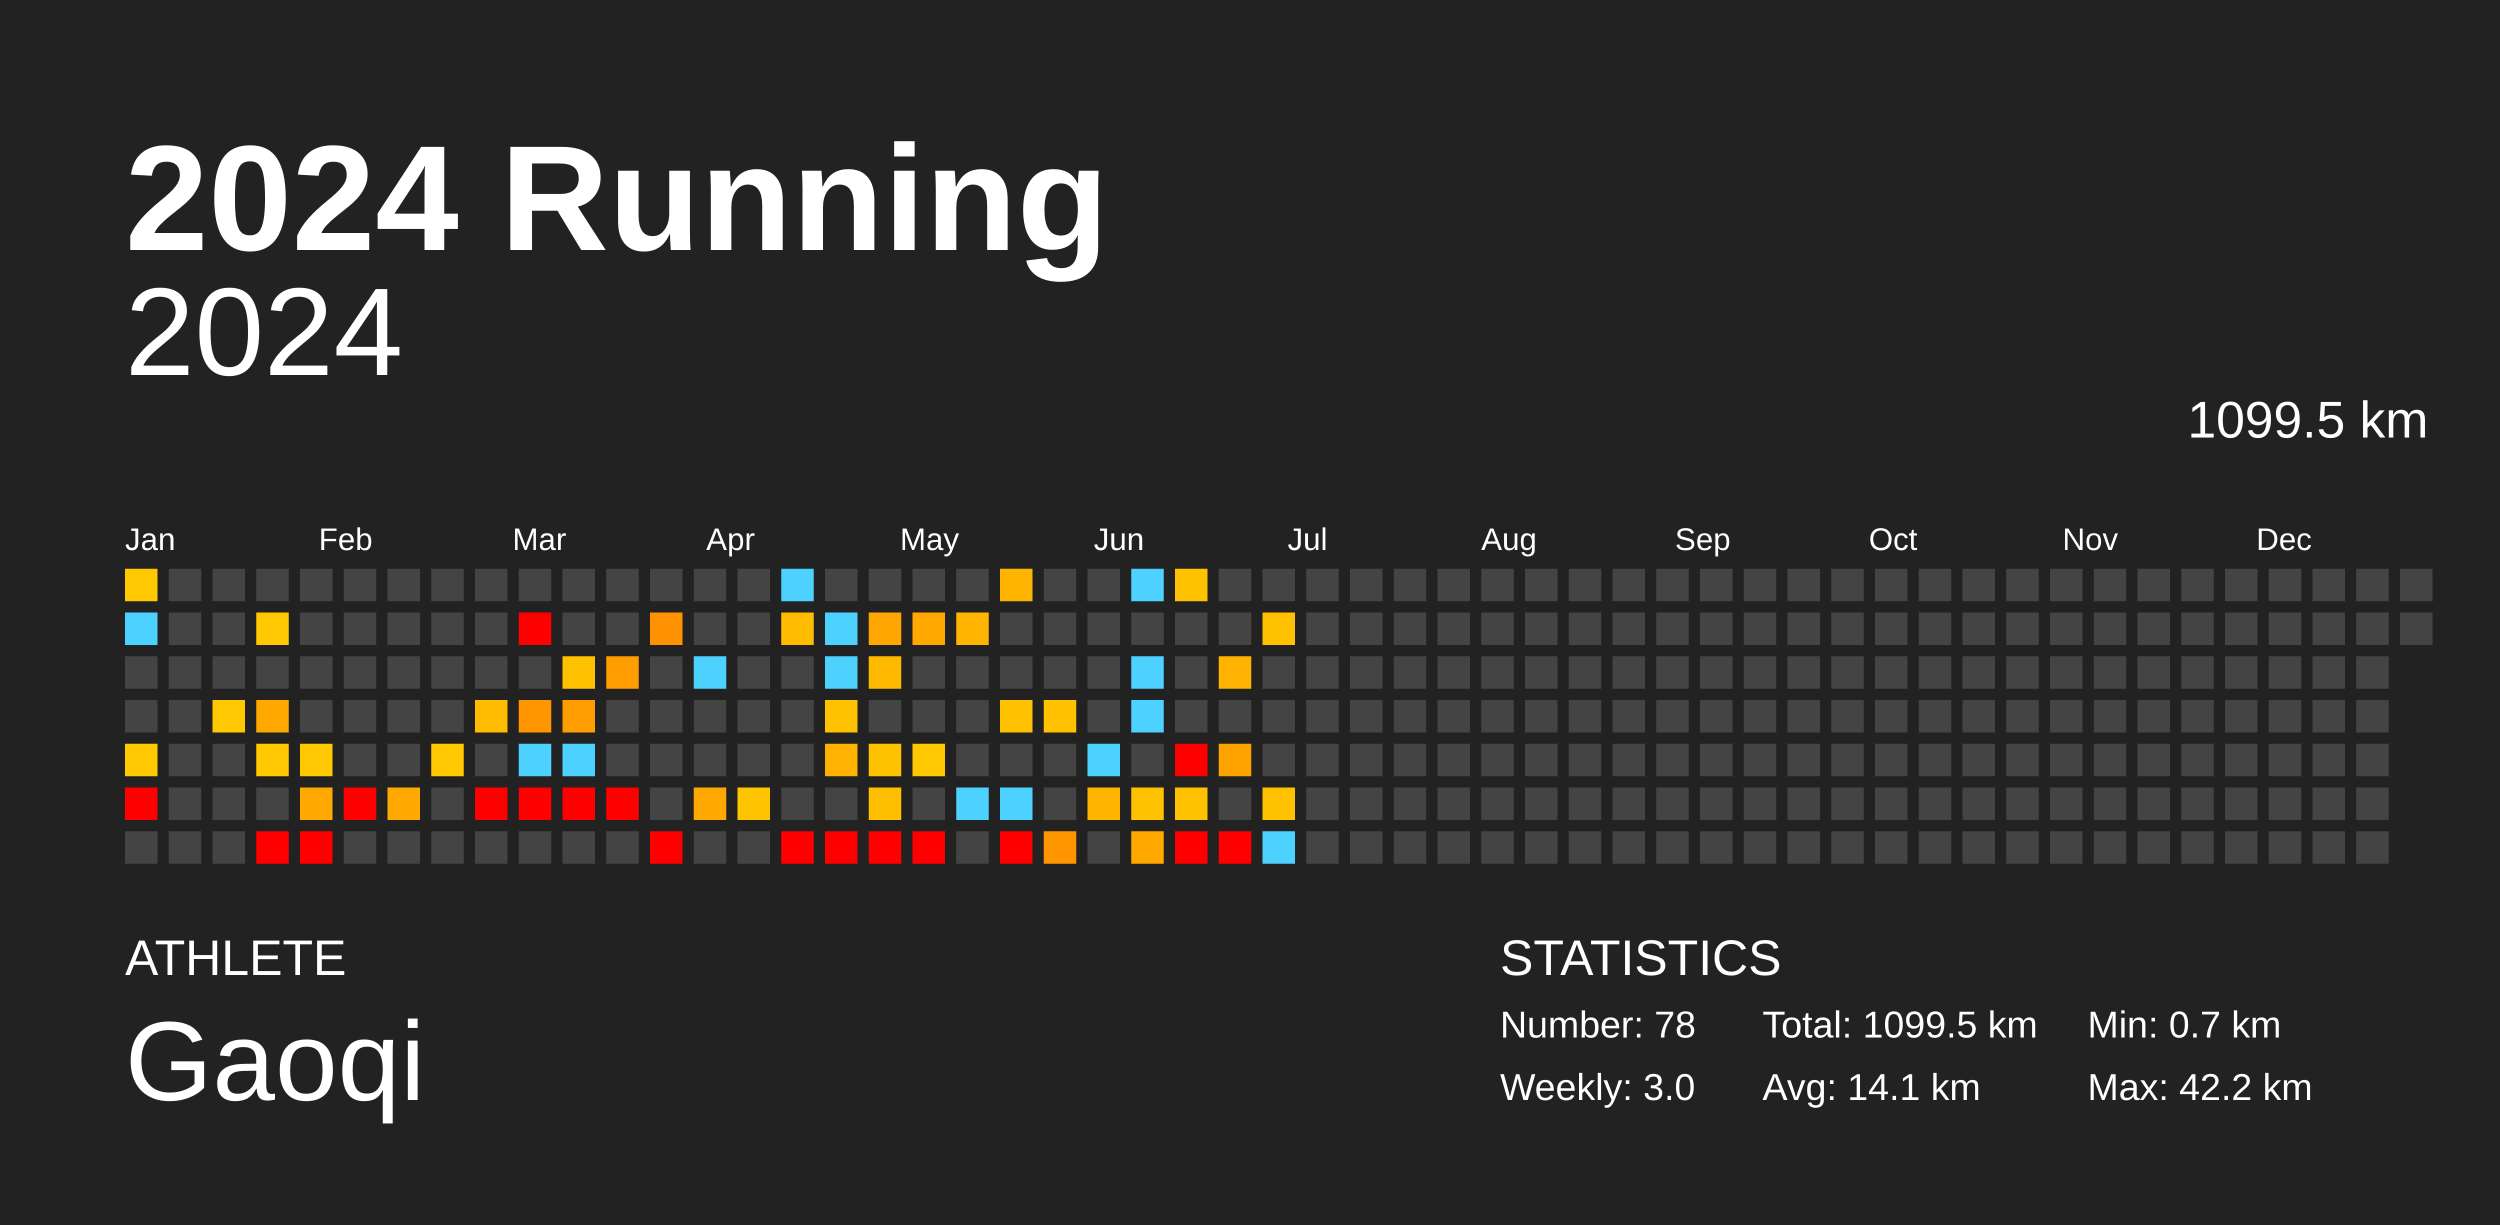
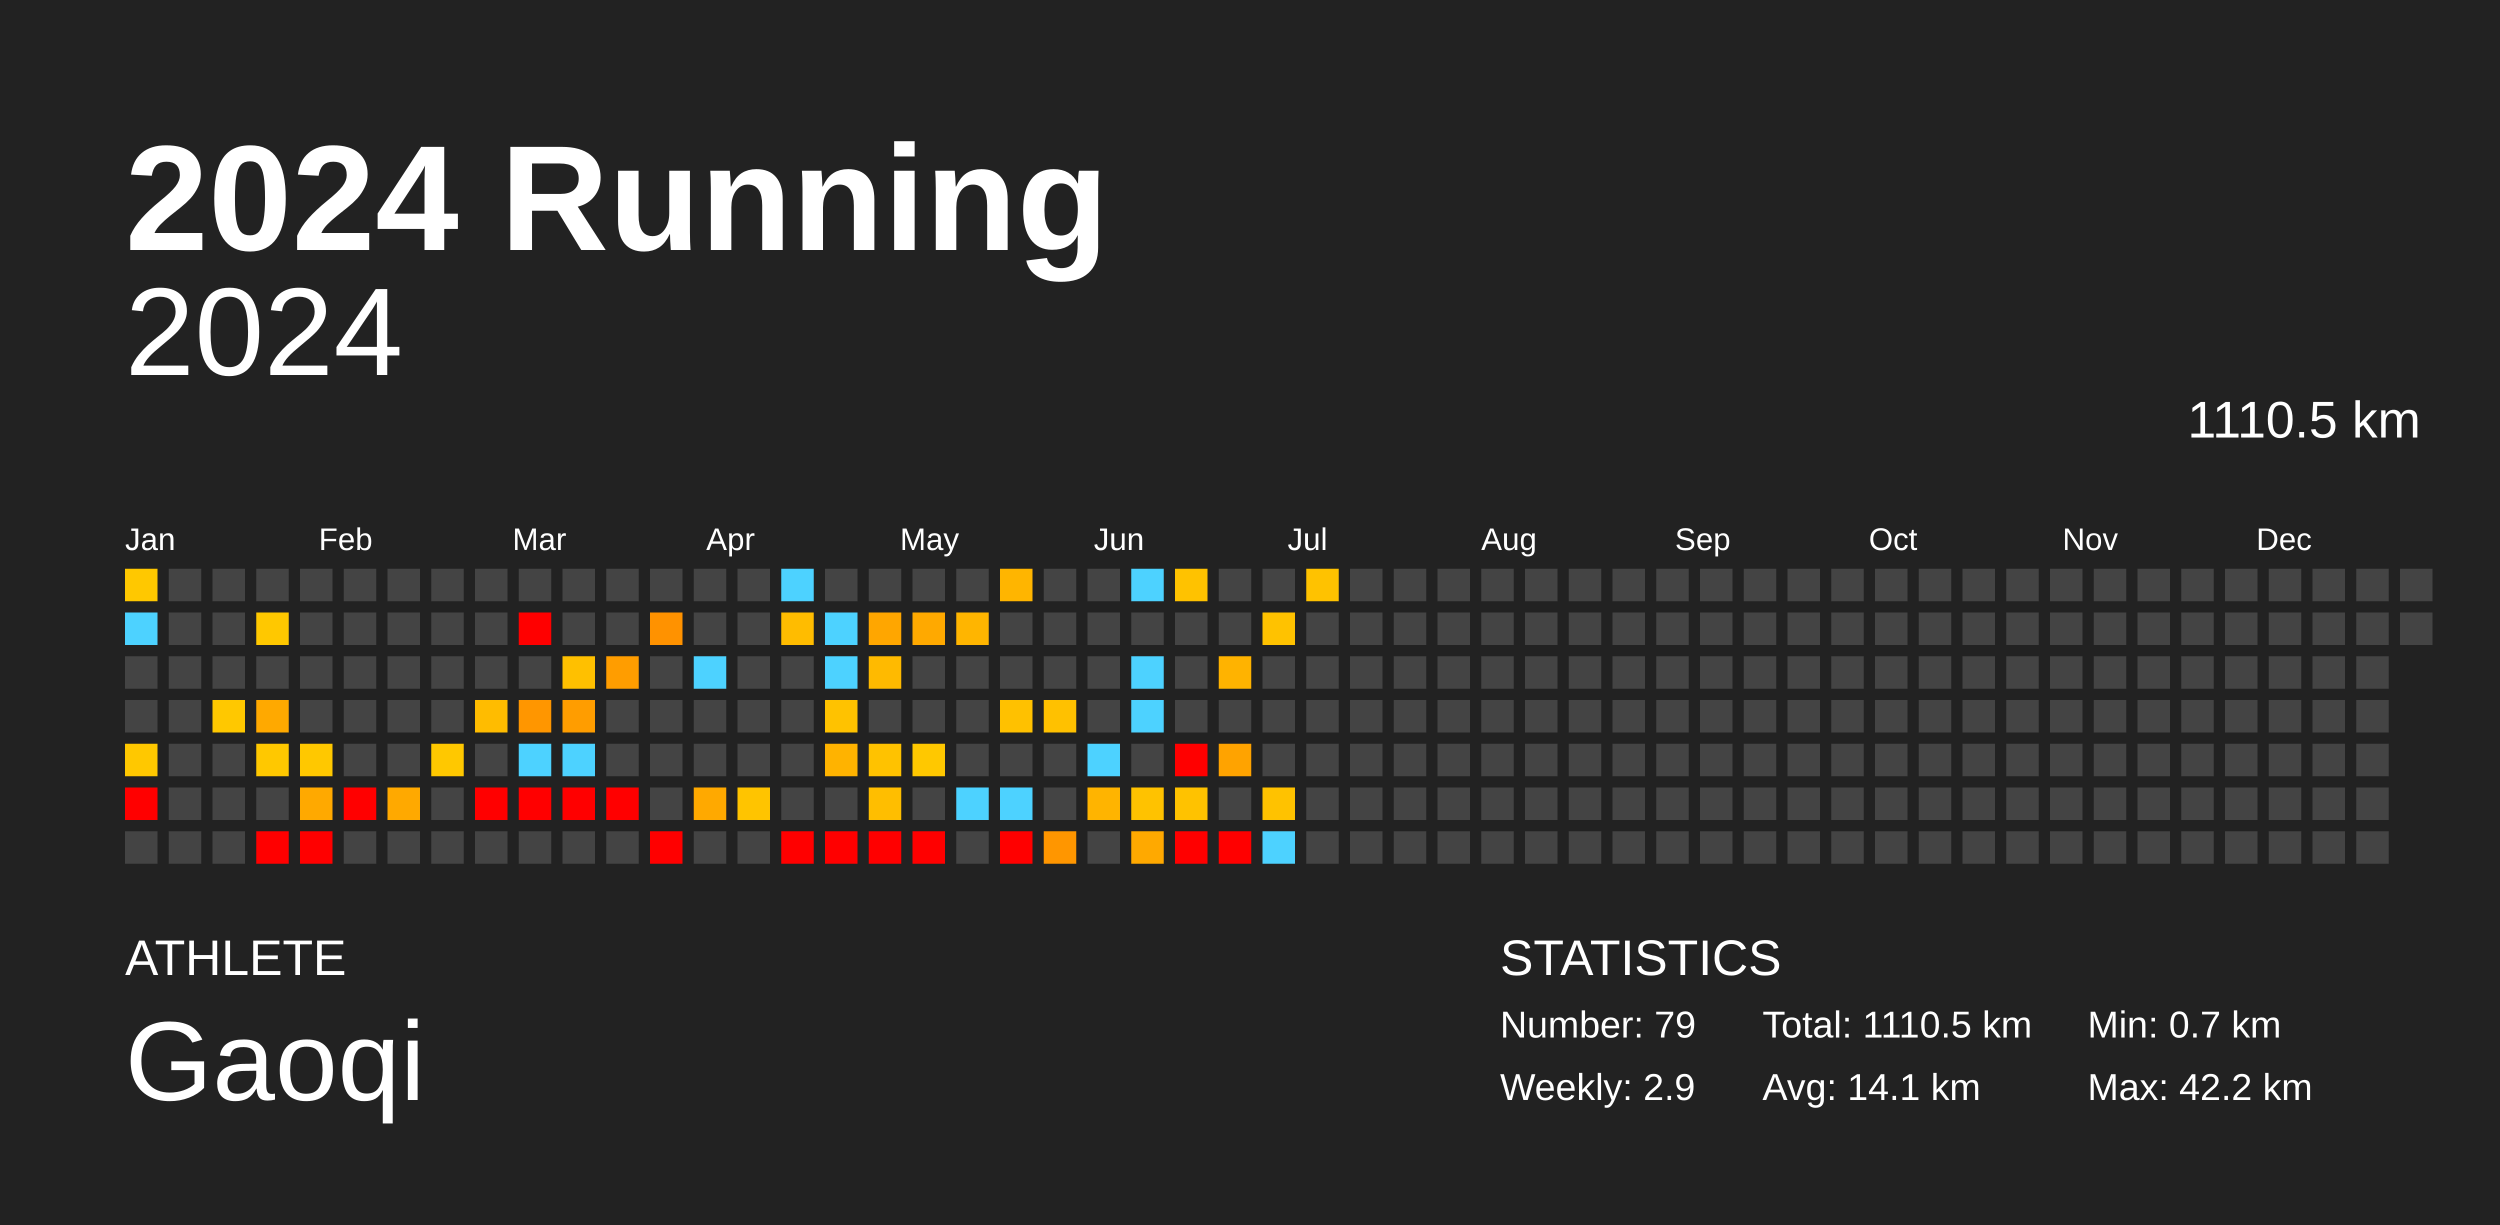
<svg xmlns="http://www.w3.org/2000/svg" baseProfile="full" height="98mm" version="1.1" viewBox="0,0,200,98" width="200mm">
  <defs />
  <rect fill="#222222" height="98" width="200" x="0" y="0" />
  <text fill="#FFFFFF" style="font-size:12px; font-family:Arial; font-weight:bold;" x="10" y="20">2024 Running</text>
  <text fill="#FFFFFF" style="font-size:4px; font-family:Arial" x="10" y="78">ATHLETE</text>
  <text fill="#FFFFFF" style="font-size:9px; font-family:Arial" x="10" y="88">Gaoqi</text>
  <text fill="#FFFFFF" style="font-size:4px; font-family:Arial" x="120" y="78">STATISTICS</text>
-   <text fill="#FFFFFF" style="font-size:3px; font-family:Arial" x="120" y="83">Number: 78</text>
-   <text fill="#FFFFFF" style="font-size:3px; font-family:Arial" x="120" y="88">Weekly: 3.0</text>
-   <text fill="#FFFFFF" style="font-size:3px; font-family:Arial" x="141" y="83">Total: 1099.5 km</text>
+   <text fill="#FFFFFF" style="font-size:3px; font-family:Arial" x="120" y="83">Number: 79</text>
+   <text fill="#FFFFFF" style="font-size:3px; font-family:Arial" x="120" y="88">Weekly: 2.9</text>
+   <text fill="#FFFFFF" style="font-size:3px; font-family:Arial" x="141" y="83">Total: 1110.5 km</text>
  <text fill="#FFFFFF" style="font-size:3px; font-family:Arial" x="141" y="88">Avg: 14.1 km</text>
  <text fill="#FFFFFF" style="font-size:3px; font-family:Arial" x="167" y="83">Min: 0.7 km</text>
  <text fill="#FFFFFF" style="font-size:3px; font-family:Arial" x="167" y="88">Max: 42.2 km</text>
  <text alignment-baseline="hanging" fill="#FFFFFF" style="font-size:10.0px; font-family:Arial;" x="10" y="30">2024</text>
-   <text alignment-baseline="hanging" fill="#FFFFFF" style="font-size:4.125px; font-family:Arial;" x="175" y="35">1099.5 km</text>
+   <text alignment-baseline="hanging" fill="#FFFFFF" style="font-size:4.125px; font-family:Arial;" x="175" y="35">1110.5 km</text>
  <text fill="#FFFFFF" style="font-size:2.5px; font-family:Arial" x="10.0" y="44">Jan</text>
  <text fill="#FFFFFF" style="font-size:2.5px; font-family:Arial" x="25.5" y="44">Feb</text>
  <text fill="#FFFFFF" style="font-size:2.5px; font-family:Arial" x="41.0" y="44">Mar</text>
  <text fill="#FFFFFF" style="font-size:2.5px; font-family:Arial" x="56.5" y="44">Apr</text>
  <text fill="#FFFFFF" style="font-size:2.5px; font-family:Arial" x="72.0" y="44">May</text>
  <text fill="#FFFFFF" style="font-size:2.5px; font-family:Arial" x="87.5" y="44">Jun</text>
  <text fill="#FFFFFF" style="font-size:2.5px; font-family:Arial" x="103.0" y="44">Jul</text>
  <text fill="#FFFFFF" style="font-size:2.5px; font-family:Arial" x="118.5" y="44">Aug</text>
  <text fill="#FFFFFF" style="font-size:2.5px; font-family:Arial" x="134.0" y="44">Sep</text>
  <text fill="#FFFFFF" style="font-size:2.5px; font-family:Arial" x="149.5" y="44">Oct</text>
  <text fill="#FFFFFF" style="font-size:2.5px; font-family:Arial" x="165.0" y="44">Nov</text>
  <text fill="#FFFFFF" style="font-size:2.5px; font-family:Arial" x="180.5" y="44">Dec</text>
  <rect fill="#ffc800" height="2.6" width="2.6" x="10.0" y="45.5" />
  <rect fill="#4dd2ff" height="2.6" width="2.6" x="10.0" y="49.0" />
  <rect fill="#444444" height="2.6" width="2.6" x="10.0" y="52.5" />
  <rect fill="#444444" height="2.6" width="2.6" x="10.0" y="56.0" />
  <rect fill="#ffc800" height="2.6" width="2.6" x="10.0" y="59.5" />
  <rect fill="red" height="2.6" width="2.6" x="10.0" y="63.0" />
  <rect fill="#444444" height="2.6" width="2.6" x="10.0" y="66.5" />
  <rect fill="#444444" height="2.6" width="2.6" x="13.5" y="45.5" />
  <rect fill="#444444" height="2.6" width="2.6" x="13.5" y="49.0" />
  <rect fill="#444444" height="2.6" width="2.6" x="13.5" y="52.5" />
  <rect fill="#444444" height="2.6" width="2.6" x="13.5" y="56.0" />
  <rect fill="#444444" height="2.6" width="2.6" x="13.5" y="59.5" />
  <rect fill="#444444" height="2.6" width="2.6" x="13.5" y="63.0" />
  <rect fill="#444444" height="2.6" width="2.6" x="13.5" y="66.5" />
  <rect fill="#444444" height="2.6" width="2.6" x="17.0" y="45.5" />
  <rect fill="#444444" height="2.6" width="2.6" x="17.0" y="49.0" />
  <rect fill="#444444" height="2.6" width="2.6" x="17.0" y="52.5" />
  <rect fill="#ffc800" height="2.6" width="2.6" x="17.0" y="56.0" />
  <rect fill="#444444" height="2.6" width="2.6" x="17.0" y="59.5" />
  <rect fill="#444444" height="2.6" width="2.6" x="17.0" y="63.0" />
  <rect fill="#444444" height="2.6" width="2.6" x="17.0" y="66.5" />
  <rect fill="#444444" height="2.6" width="2.6" x="20.5" y="45.5" />
  <rect fill="#ffc800" height="2.6" width="2.6" x="20.5" y="49.0" />
  <rect fill="#444444" height="2.6" width="2.6" x="20.5" y="52.5" />
  <rect fill="#ffa900" height="2.6" width="2.6" x="20.5" y="56.0" />
  <rect fill="#ffc800" height="2.6" width="2.6" x="20.5" y="59.5" />
  <rect fill="#444444" height="2.6" width="2.6" x="20.5" y="63.0" />
  <rect fill="red" height="2.6" width="2.6" x="20.5" y="66.5" />
  <rect fill="#444444" height="2.6" width="2.6" x="24.0" y="45.5" />
  <rect fill="#444444" height="2.6" width="2.6" x="24.0" y="49.0" />
  <rect fill="#444444" height="2.6" width="2.6" x="24.0" y="52.5" />
  <rect fill="#444444" height="2.6" width="2.6" x="24.0" y="56.0" />
  <rect fill="#ffc800" height="2.6" width="2.6" x="24.0" y="59.5" />
  <rect fill="#ffa900" height="2.6" width="2.6" x="24.0" y="63.0" />
  <rect fill="red" height="2.6" width="2.6" x="24.0" y="66.5" />
  <rect fill="#444444" height="2.6" width="2.6" x="27.5" y="45.5" />
  <rect fill="#444444" height="2.6" width="2.6" x="27.5" y="49.0" />
  <rect fill="#444444" height="2.6" width="2.6" x="27.5" y="52.5" />
  <rect fill="#444444" height="2.6" width="2.6" x="27.5" y="56.0" />
  <rect fill="#444444" height="2.6" width="2.6" x="27.5" y="59.5" />
  <rect fill="red" height="2.6" width="2.6" x="27.5" y="63.0" />
  <rect fill="#444444" height="2.6" width="2.6" x="27.5" y="66.5" />
  <rect fill="#444444" height="2.6" width="2.6" x="31.0" y="45.5" />
  <rect fill="#444444" height="2.6" width="2.6" x="31.0" y="49.0" />
  <rect fill="#444444" height="2.6" width="2.6" x="31.0" y="52.5" />
  <rect fill="#444444" height="2.6" width="2.6" x="31.0" y="56.0" />
  <rect fill="#444444" height="2.6" width="2.6" x="31.0" y="59.5" />
  <rect fill="#ffa900" height="2.6" width="2.6" x="31.0" y="63.0" />
  <rect fill="#444444" height="2.6" width="2.6" x="31.0" y="66.5" />
  <rect fill="#444444" height="2.6" width="2.6" x="34.5" y="45.5" />
  <rect fill="#444444" height="2.6" width="2.6" x="34.5" y="49.0" />
  <rect fill="#444444" height="2.6" width="2.6" x="34.5" y="52.5" />
  <rect fill="#444444" height="2.6" width="2.6" x="34.5" y="56.0" />
  <rect fill="#ffc800" height="2.6" width="2.6" x="34.5" y="59.5" />
  <rect fill="#444444" height="2.6" width="2.6" x="34.5" y="63.0" />
  <rect fill="#444444" height="2.6" width="2.6" x="34.5" y="66.5" />
  <rect fill="#444444" height="2.6" width="2.6" x="38.0" y="45.5" />
  <rect fill="#444444" height="2.6" width="2.6" x="38.0" y="49.0" />
  <rect fill="#444444" height="2.6" width="2.6" x="38.0" y="52.5" />
  <rect fill="#ffbc00" height="2.6" width="2.6" x="38.0" y="56.0" />
  <rect fill="#444444" height="2.6" width="2.6" x="38.0" y="59.5" />
  <rect fill="red" height="2.6" width="2.6" x="38.0" y="63.0" />
  <rect fill="#444444" height="2.6" width="2.6" x="38.0" y="66.5" />
  <rect fill="#444444" height="2.6" width="2.6" x="41.5" y="45.5" />
  <rect fill="red" height="2.6" width="2.6" x="41.5" y="49.0" />
  <rect fill="#444444" height="2.6" width="2.6" x="41.5" y="52.5" />
  <rect fill="#ff9600" height="2.6" width="2.6" x="41.5" y="56.0" />
  <rect fill="#4dd2ff" height="2.6" width="2.6" x="41.5" y="59.5" />
  <rect fill="red" height="2.6" width="2.6" x="41.5" y="63.0" />
  <rect fill="#444444" height="2.6" width="2.6" x="41.5" y="66.5" />
  <rect fill="#444444" height="2.6" width="2.6" x="45.0" y="45.5" />
  <rect fill="#444444" height="2.6" width="2.6" x="45.0" y="49.0" />
  <rect fill="#ffc000" height="2.6" width="2.6" x="45.0" y="52.5" />
  <rect fill="#ff9d00" height="2.6" width="2.6" x="45.0" y="56.0" />
  <rect fill="#4dd2ff" height="2.6" width="2.6" x="45.0" y="59.5" />
  <rect fill="red" height="2.6" width="2.6" x="45.0" y="63.0" />
  <rect fill="#444444" height="2.6" width="2.6" x="45.0" y="66.5" />
  <rect fill="#444444" height="2.6" width="2.6" x="48.5" y="45.5" />
  <rect fill="#444444" height="2.6" width="2.6" x="48.5" y="49.0" />
  <rect fill="#ff9d00" height="2.6" width="2.6" x="48.5" y="52.5" />
  <rect fill="#444444" height="2.6" width="2.6" x="48.5" y="56.0" />
  <rect fill="#444444" height="2.6" width="2.6" x="48.5" y="59.5" />
  <rect fill="red" height="2.6" width="2.6" x="48.5" y="63.0" />
  <rect fill="#444444" height="2.6" width="2.6" x="48.5" y="66.5" />
  <rect fill="#444444" height="2.6" width="2.6" x="52.0" y="45.5" />
  <rect fill="#ff9200" height="2.6" width="2.6" x="52.0" y="49.0" />
  <rect fill="#444444" height="2.6" width="2.6" x="52.0" y="52.5" />
  <rect fill="#444444" height="2.6" width="2.6" x="52.0" y="56.0" />
  <rect fill="#444444" height="2.6" width="2.6" x="52.0" y="59.5" />
  <rect fill="#444444" height="2.6" width="2.6" x="52.0" y="63.0" />
  <rect fill="red" height="2.6" width="2.6" x="52.0" y="66.5" />
  <rect fill="#444444" height="2.6" width="2.6" x="55.5" y="45.5" />
  <rect fill="#444444" height="2.6" width="2.6" x="55.5" y="49.0" />
  <rect fill="#4dd2ff" height="2.6" width="2.6" x="55.5" y="52.5" />
  <rect fill="#444444" height="2.6" width="2.6" x="55.5" y="56.0" />
  <rect fill="#444444" height="2.6" width="2.6" x="55.5" y="59.5" />
  <rect fill="#ffa900" height="2.6" width="2.6" x="55.5" y="63.0" />
  <rect fill="#444444" height="2.6" width="2.6" x="55.5" y="66.5" />
  <rect fill="#444444" height="2.6" width="2.6" x="59.0" y="45.5" />
  <rect fill="#444444" height="2.6" width="2.6" x="59.0" y="49.0" />
  <rect fill="#444444" height="2.6" width="2.6" x="59.0" y="52.5" />
  <rect fill="#444444" height="2.6" width="2.6" x="59.0" y="56.0" />
  <rect fill="#444444" height="2.6" width="2.6" x="59.0" y="59.5" />
  <rect fill="#ffc400" height="2.6" width="2.6" x="59.0" y="63.0" />
  <rect fill="#444444" height="2.6" width="2.6" x="59.0" y="66.5" />
  <rect fill="#4dd2ff" height="2.6" width="2.6" x="62.5" y="45.5" />
  <rect fill="#ffbc00" height="2.6" width="2.6" x="62.5" y="49.0" />
  <rect fill="#444444" height="2.6" width="2.6" x="62.5" y="52.5" />
  <rect fill="#444444" height="2.6" width="2.6" x="62.5" y="56.0" />
  <rect fill="#444444" height="2.6" width="2.6" x="62.5" y="59.5" />
  <rect fill="#444444" height="2.6" width="2.6" x="62.5" y="63.0" />
  <rect fill="red" height="2.6" width="2.6" x="62.5" y="66.5" />
  <rect fill="#444444" height="2.6" width="2.6" x="66.0" y="45.5" />
  <rect fill="#4dd2ff" height="2.6" width="2.6" x="66.0" y="49.0" />
  <rect fill="#4dd2ff" height="2.6" width="2.6" x="66.0" y="52.5" />
  <rect fill="#ffc200" height="2.6" width="2.6" x="66.0" y="56.0" />
  <rect fill="#ffb300" height="2.6" width="2.6" x="66.0" y="59.5" />
  <rect fill="#444444" height="2.6" width="2.6" x="66.0" y="63.0" />
  <rect fill="red" height="2.6" width="2.6" x="66.0" y="66.5" />
  <rect fill="#444444" height="2.6" width="2.6" x="69.5" y="45.5" />
  <rect fill="#ffa600" height="2.6" width="2.6" x="69.5" y="49.0" />
  <rect fill="#ffba00" height="2.6" width="2.6" x="69.5" y="52.5" />
  <rect fill="#444444" height="2.6" width="2.6" x="69.5" y="56.0" />
  <rect fill="#ffc200" height="2.6" width="2.6" x="69.5" y="59.5" />
  <rect fill="#ffbe00" height="2.6" width="2.6" x="69.5" y="63.0" />
  <rect fill="red" height="2.6" width="2.6" x="69.5" y="66.5" />
  <rect fill="#444444" height="2.6" width="2.6" x="73.0" y="45.5" />
  <rect fill="#ffa900" height="2.6" width="2.6" x="73.0" y="49.0" />
  <rect fill="#444444" height="2.6" width="2.6" x="73.0" y="52.5" />
  <rect fill="#444444" height="2.6" width="2.6" x="73.0" y="56.0" />
  <rect fill="#ffc800" height="2.6" width="2.6" x="73.0" y="59.5" />
  <rect fill="#444444" height="2.6" width="2.6" x="73.0" y="63.0" />
  <rect fill="red" height="2.6" width="2.6" x="73.0" y="66.5" />
  <rect fill="#444444" height="2.6" width="2.6" x="76.5" y="45.5" />
  <rect fill="#ffb500" height="2.6" width="2.6" x="76.5" y="49.0" />
  <rect fill="#444444" height="2.6" width="2.6" x="76.5" y="52.5" />
  <rect fill="#444444" height="2.6" width="2.6" x="76.5" y="56.0" />
  <rect fill="#444444" height="2.6" width="2.6" x="76.5" y="59.5" />
  <rect fill="#4dd2ff" height="2.6" width="2.6" x="76.5" y="63.0" />
  <rect fill="#444444" height="2.6" width="2.6" x="76.5" y="66.5" />
  <rect fill="#ffb500" height="2.6" width="2.6" x="80.0" y="45.5" />
  <rect fill="#444444" height="2.6" width="2.6" x="80.0" y="49.0" />
  <rect fill="#444444" height="2.6" width="2.6" x="80.0" y="52.5" />
  <rect fill="#ffc100" height="2.6" width="2.6" x="80.0" y="56.0" />
  <rect fill="#444444" height="2.6" width="2.6" x="80.0" y="59.5" />
  <rect fill="#4dd2ff" height="2.6" width="2.6" x="80.0" y="63.0" />
  <rect fill="red" height="2.6" width="2.6" x="80.0" y="66.5" />
  <rect fill="#444444" height="2.6" width="2.6" x="83.5" y="45.5" />
  <rect fill="#444444" height="2.6" width="2.6" x="83.5" y="49.0" />
  <rect fill="#444444" height="2.6" width="2.6" x="83.5" y="52.5" />
  <rect fill="#ffc100" height="2.6" width="2.6" x="83.5" y="56.0" />
  <rect fill="#444444" height="2.6" width="2.6" x="83.5" y="59.5" />
  <rect fill="#444444" height="2.6" width="2.6" x="83.5" y="63.0" />
  <rect fill="#ff9600" height="2.6" width="2.6" x="83.5" y="66.5" />
  <rect fill="#444444" height="2.6" width="2.6" x="87.0" y="45.5" />
  <rect fill="#444444" height="2.6" width="2.6" x="87.0" y="49.0" />
  <rect fill="#444444" height="2.6" width="2.6" x="87.0" y="52.5" />
  <rect fill="#444444" height="2.6" width="2.6" x="87.0" y="56.0" />
  <rect fill="#4dd2ff" height="2.6" width="2.6" x="87.0" y="59.5" />
  <rect fill="#ffb400" height="2.6" width="2.6" x="87.0" y="63.0" />
  <rect fill="#444444" height="2.6" width="2.6" x="87.0" y="66.5" />
  <rect fill="#4dd2ff" height="2.6" width="2.6" x="90.5" y="45.5" />
  <rect fill="#444444" height="2.6" width="2.6" x="90.5" y="49.0" />
  <rect fill="#4dd2ff" height="2.6" width="2.6" x="90.5" y="52.5" />
  <rect fill="#4dd2ff" height="2.6" width="2.6" x="90.5" y="56.0" />
  <rect fill="#444444" height="2.6" width="2.6" x="90.5" y="59.5" />
  <rect fill="#ffc200" height="2.6" width="2.6" x="90.5" y="63.0" />
  <rect fill="#ffa900" height="2.6" width="2.6" x="90.5" y="66.5" />
  <rect fill="#ffc200" height="2.6" width="2.6" x="94.0" y="45.5" />
  <rect fill="#444444" height="2.6" width="2.6" x="94.0" y="49.0" />
  <rect fill="#444444" height="2.6" width="2.6" x="94.0" y="52.5" />
  <rect fill="#444444" height="2.6" width="2.6" x="94.0" y="56.0" />
  <rect fill="red" height="2.6" width="2.6" x="94.0" y="59.5" />
  <rect fill="#ffc200" height="2.6" width="2.6" x="94.0" y="63.0" />
  <rect fill="red" height="2.6" width="2.6" x="94.0" y="66.5" />
  <rect fill="#444444" height="2.6" width="2.6" x="97.5" y="45.5" />
  <rect fill="#444444" height="2.6" width="2.6" x="97.5" y="49.0" />
  <rect fill="#ffb300" height="2.6" width="2.6" x="97.5" y="52.5" />
  <rect fill="#444444" height="2.6" width="2.6" x="97.5" y="56.0" />
  <rect fill="#ffa300" height="2.6" width="2.6" x="97.5" y="59.5" />
  <rect fill="#444444" height="2.6" width="2.6" x="97.5" y="63.0" />
  <rect fill="red" height="2.6" width="2.6" x="97.5" y="66.5" />
  <rect fill="#444444" height="2.6" width="2.6" x="101.0" y="45.5" />
  <rect fill="#ffc200" height="2.6" width="2.6" x="101.0" y="49.0" />
  <rect fill="#444444" height="2.6" width="2.6" x="101.0" y="52.5" />
  <rect fill="#444444" height="2.6" width="2.6" x="101.0" y="56.0" />
  <rect fill="#444444" height="2.6" width="2.6" x="101.0" y="59.5" />
  <rect fill="#ffc200" height="2.6" width="2.6" x="101.0" y="63.0" />
  <rect fill="#4dd2ff" height="2.6" width="2.6" x="101.0" y="66.5" />
-   <rect fill="#444444" height="2.6" width="2.6" x="104.5" y="45.5" />
+   <rect fill="#ffc200" height="2.6" width="2.6" x="104.5" y="45.5" />
  <rect fill="#444444" height="2.6" width="2.6" x="104.5" y="49.0" />
  <rect fill="#444444" height="2.6" width="2.6" x="104.5" y="52.5" />
  <rect fill="#444444" height="2.6" width="2.6" x="104.5" y="56.0" />
  <rect fill="#444444" height="2.6" width="2.6" x="104.5" y="59.5" />
  <rect fill="#444444" height="2.6" width="2.6" x="104.5" y="63.0" />
  <rect fill="#444444" height="2.6" width="2.6" x="104.5" y="66.5" />
  <rect fill="#444444" height="2.6" width="2.6" x="108.0" y="45.5" />
  <rect fill="#444444" height="2.6" width="2.6" x="108.0" y="49.0" />
  <rect fill="#444444" height="2.6" width="2.6" x="108.0" y="52.5" />
  <rect fill="#444444" height="2.6" width="2.6" x="108.0" y="56.0" />
  <rect fill="#444444" height="2.6" width="2.6" x="108.0" y="59.5" />
  <rect fill="#444444" height="2.6" width="2.6" x="108.0" y="63.0" />
  <rect fill="#444444" height="2.6" width="2.6" x="108.0" y="66.5" />
  <rect fill="#444444" height="2.6" width="2.6" x="111.5" y="45.5" />
  <rect fill="#444444" height="2.6" width="2.6" x="111.5" y="49.0" />
  <rect fill="#444444" height="2.6" width="2.6" x="111.5" y="52.5" />
  <rect fill="#444444" height="2.6" width="2.6" x="111.5" y="56.0" />
  <rect fill="#444444" height="2.6" width="2.6" x="111.5" y="59.5" />
  <rect fill="#444444" height="2.6" width="2.6" x="111.5" y="63.0" />
  <rect fill="#444444" height="2.6" width="2.6" x="111.5" y="66.5" />
  <rect fill="#444444" height="2.6" width="2.6" x="115.0" y="45.5" />
  <rect fill="#444444" height="2.6" width="2.6" x="115.0" y="49.0" />
  <rect fill="#444444" height="2.6" width="2.6" x="115.0" y="52.5" />
  <rect fill="#444444" height="2.6" width="2.6" x="115.0" y="56.0" />
  <rect fill="#444444" height="2.6" width="2.6" x="115.0" y="59.5" />
  <rect fill="#444444" height="2.6" width="2.6" x="115.0" y="63.0" />
  <rect fill="#444444" height="2.6" width="2.6" x="115.0" y="66.5" />
  <rect fill="#444444" height="2.6" width="2.6" x="118.5" y="45.5" />
  <rect fill="#444444" height="2.6" width="2.6" x="118.5" y="49.0" />
  <rect fill="#444444" height="2.6" width="2.6" x="118.5" y="52.5" />
  <rect fill="#444444" height="2.6" width="2.6" x="118.5" y="56.0" />
  <rect fill="#444444" height="2.6" width="2.6" x="118.5" y="59.5" />
  <rect fill="#444444" height="2.6" width="2.6" x="118.5" y="63.0" />
  <rect fill="#444444" height="2.6" width="2.6" x="118.5" y="66.5" />
  <rect fill="#444444" height="2.6" width="2.6" x="122.0" y="45.5" />
  <rect fill="#444444" height="2.6" width="2.6" x="122.0" y="49.0" />
  <rect fill="#444444" height="2.6" width="2.6" x="122.0" y="52.5" />
  <rect fill="#444444" height="2.6" width="2.6" x="122.0" y="56.0" />
  <rect fill="#444444" height="2.6" width="2.6" x="122.0" y="59.5" />
  <rect fill="#444444" height="2.6" width="2.6" x="122.0" y="63.0" />
  <rect fill="#444444" height="2.6" width="2.6" x="122.0" y="66.5" />
  <rect fill="#444444" height="2.6" width="2.6" x="125.5" y="45.5" />
  <rect fill="#444444" height="2.6" width="2.6" x="125.5" y="49.0" />
  <rect fill="#444444" height="2.6" width="2.6" x="125.5" y="52.5" />
  <rect fill="#444444" height="2.6" width="2.6" x="125.5" y="56.0" />
  <rect fill="#444444" height="2.6" width="2.6" x="125.5" y="59.5" />
  <rect fill="#444444" height="2.6" width="2.6" x="125.5" y="63.0" />
  <rect fill="#444444" height="2.6" width="2.6" x="125.5" y="66.5" />
  <rect fill="#444444" height="2.6" width="2.6" x="129.0" y="45.5" />
  <rect fill="#444444" height="2.6" width="2.6" x="129.0" y="49.0" />
  <rect fill="#444444" height="2.6" width="2.6" x="129.0" y="52.5" />
  <rect fill="#444444" height="2.6" width="2.6" x="129.0" y="56.0" />
  <rect fill="#444444" height="2.6" width="2.6" x="129.0" y="59.5" />
  <rect fill="#444444" height="2.6" width="2.6" x="129.0" y="63.0" />
  <rect fill="#444444" height="2.6" width="2.6" x="129.0" y="66.5" />
  <rect fill="#444444" height="2.6" width="2.6" x="132.5" y="45.5" />
  <rect fill="#444444" height="2.6" width="2.6" x="132.5" y="49.0" />
  <rect fill="#444444" height="2.6" width="2.6" x="132.5" y="52.5" />
  <rect fill="#444444" height="2.6" width="2.6" x="132.5" y="56.0" />
  <rect fill="#444444" height="2.6" width="2.6" x="132.5" y="59.5" />
  <rect fill="#444444" height="2.6" width="2.6" x="132.5" y="63.0" />
  <rect fill="#444444" height="2.6" width="2.6" x="132.5" y="66.5" />
  <rect fill="#444444" height="2.6" width="2.6" x="136.0" y="45.5" />
  <rect fill="#444444" height="2.6" width="2.6" x="136.0" y="49.0" />
  <rect fill="#444444" height="2.6" width="2.6" x="136.0" y="52.5" />
  <rect fill="#444444" height="2.6" width="2.6" x="136.0" y="56.0" />
  <rect fill="#444444" height="2.6" width="2.6" x="136.0" y="59.5" />
  <rect fill="#444444" height="2.6" width="2.6" x="136.0" y="63.0" />
  <rect fill="#444444" height="2.6" width="2.6" x="136.0" y="66.5" />
  <rect fill="#444444" height="2.6" width="2.6" x="139.5" y="45.5" />
  <rect fill="#444444" height="2.6" width="2.6" x="139.5" y="49.0" />
  <rect fill="#444444" height="2.6" width="2.6" x="139.5" y="52.5" />
  <rect fill="#444444" height="2.6" width="2.6" x="139.5" y="56.0" />
  <rect fill="#444444" height="2.6" width="2.6" x="139.5" y="59.5" />
  <rect fill="#444444" height="2.6" width="2.6" x="139.5" y="63.0" />
  <rect fill="#444444" height="2.6" width="2.6" x="139.5" y="66.5" />
  <rect fill="#444444" height="2.6" width="2.6" x="143.0" y="45.5" />
  <rect fill="#444444" height="2.6" width="2.6" x="143.0" y="49.0" />
  <rect fill="#444444" height="2.6" width="2.6" x="143.0" y="52.5" />
  <rect fill="#444444" height="2.6" width="2.6" x="143.0" y="56.0" />
  <rect fill="#444444" height="2.6" width="2.6" x="143.0" y="59.5" />
  <rect fill="#444444" height="2.6" width="2.6" x="143.0" y="63.0" />
  <rect fill="#444444" height="2.6" width="2.6" x="143.0" y="66.5" />
  <rect fill="#444444" height="2.6" width="2.6" x="146.5" y="45.5" />
  <rect fill="#444444" height="2.6" width="2.6" x="146.5" y="49.0" />
  <rect fill="#444444" height="2.6" width="2.6" x="146.5" y="52.5" />
  <rect fill="#444444" height="2.6" width="2.6" x="146.5" y="56.0" />
  <rect fill="#444444" height="2.6" width="2.6" x="146.5" y="59.5" />
  <rect fill="#444444" height="2.6" width="2.6" x="146.5" y="63.0" />
  <rect fill="#444444" height="2.6" width="2.6" x="146.5" y="66.5" />
  <rect fill="#444444" height="2.6" width="2.6" x="150.0" y="45.5" />
  <rect fill="#444444" height="2.6" width="2.6" x="150.0" y="49.0" />
  <rect fill="#444444" height="2.6" width="2.6" x="150.0" y="52.5" />
  <rect fill="#444444" height="2.6" width="2.6" x="150.0" y="56.0" />
  <rect fill="#444444" height="2.6" width="2.6" x="150.0" y="59.5" />
  <rect fill="#444444" height="2.6" width="2.6" x="150.0" y="63.0" />
  <rect fill="#444444" height="2.6" width="2.6" x="150.0" y="66.5" />
  <rect fill="#444444" height="2.6" width="2.6" x="153.5" y="45.5" />
  <rect fill="#444444" height="2.6" width="2.6" x="153.5" y="49.0" />
  <rect fill="#444444" height="2.6" width="2.6" x="153.5" y="52.5" />
  <rect fill="#444444" height="2.6" width="2.6" x="153.5" y="56.0" />
  <rect fill="#444444" height="2.6" width="2.6" x="153.5" y="59.5" />
  <rect fill="#444444" height="2.6" width="2.6" x="153.5" y="63.0" />
  <rect fill="#444444" height="2.6" width="2.6" x="153.5" y="66.5" />
  <rect fill="#444444" height="2.6" width="2.6" x="157.0" y="45.5" />
  <rect fill="#444444" height="2.6" width="2.6" x="157.0" y="49.0" />
  <rect fill="#444444" height="2.6" width="2.6" x="157.0" y="52.5" />
  <rect fill="#444444" height="2.6" width="2.6" x="157.0" y="56.0" />
  <rect fill="#444444" height="2.6" width="2.6" x="157.0" y="59.5" />
  <rect fill="#444444" height="2.6" width="2.6" x="157.0" y="63.0" />
  <rect fill="#444444" height="2.6" width="2.6" x="157.0" y="66.5" />
  <rect fill="#444444" height="2.6" width="2.6" x="160.5" y="45.5" />
  <rect fill="#444444" height="2.6" width="2.6" x="160.5" y="49.0" />
  <rect fill="#444444" height="2.6" width="2.6" x="160.5" y="52.5" />
  <rect fill="#444444" height="2.6" width="2.6" x="160.5" y="56.0" />
  <rect fill="#444444" height="2.6" width="2.6" x="160.5" y="59.5" />
  <rect fill="#444444" height="2.6" width="2.6" x="160.5" y="63.0" />
  <rect fill="#444444" height="2.6" width="2.6" x="160.5" y="66.5" />
  <rect fill="#444444" height="2.6" width="2.6" x="164.0" y="45.5" />
  <rect fill="#444444" height="2.6" width="2.6" x="164.0" y="49.0" />
  <rect fill="#444444" height="2.6" width="2.6" x="164.0" y="52.5" />
  <rect fill="#444444" height="2.6" width="2.6" x="164.0" y="56.0" />
  <rect fill="#444444" height="2.6" width="2.6" x="164.0" y="59.5" />
  <rect fill="#444444" height="2.6" width="2.6" x="164.0" y="63.0" />
  <rect fill="#444444" height="2.6" width="2.6" x="164.0" y="66.5" />
  <rect fill="#444444" height="2.6" width="2.6" x="167.5" y="45.5" />
  <rect fill="#444444" height="2.6" width="2.6" x="167.5" y="49.0" />
  <rect fill="#444444" height="2.6" width="2.6" x="167.5" y="52.5" />
  <rect fill="#444444" height="2.6" width="2.6" x="167.5" y="56.0" />
  <rect fill="#444444" height="2.6" width="2.6" x="167.5" y="59.5" />
  <rect fill="#444444" height="2.6" width="2.6" x="167.5" y="63.0" />
  <rect fill="#444444" height="2.6" width="2.6" x="167.5" y="66.5" />
  <rect fill="#444444" height="2.6" width="2.6" x="171.0" y="45.5" />
  <rect fill="#444444" height="2.6" width="2.6" x="171.0" y="49.0" />
  <rect fill="#444444" height="2.6" width="2.6" x="171.0" y="52.5" />
  <rect fill="#444444" height="2.6" width="2.6" x="171.0" y="56.0" />
  <rect fill="#444444" height="2.6" width="2.6" x="171.0" y="59.5" />
  <rect fill="#444444" height="2.6" width="2.6" x="171.0" y="63.0" />
  <rect fill="#444444" height="2.6" width="2.6" x="171.0" y="66.5" />
  <rect fill="#444444" height="2.6" width="2.6" x="174.5" y="45.5" />
  <rect fill="#444444" height="2.6" width="2.6" x="174.5" y="49.0" />
  <rect fill="#444444" height="2.6" width="2.6" x="174.5" y="52.5" />
  <rect fill="#444444" height="2.6" width="2.6" x="174.5" y="56.0" />
  <rect fill="#444444" height="2.6" width="2.6" x="174.5" y="59.5" />
  <rect fill="#444444" height="2.6" width="2.6" x="174.5" y="63.0" />
  <rect fill="#444444" height="2.6" width="2.6" x="174.5" y="66.5" />
  <rect fill="#444444" height="2.6" width="2.6" x="178.0" y="45.5" />
  <rect fill="#444444" height="2.6" width="2.6" x="178.0" y="49.0" />
  <rect fill="#444444" height="2.6" width="2.6" x="178.0" y="52.5" />
  <rect fill="#444444" height="2.6" width="2.6" x="178.0" y="56.0" />
  <rect fill="#444444" height="2.6" width="2.6" x="178.0" y="59.5" />
  <rect fill="#444444" height="2.6" width="2.6" x="178.0" y="63.0" />
  <rect fill="#444444" height="2.6" width="2.6" x="178.0" y="66.5" />
  <rect fill="#444444" height="2.6" width="2.6" x="181.5" y="45.5" />
  <rect fill="#444444" height="2.6" width="2.6" x="181.5" y="49.0" />
  <rect fill="#444444" height="2.6" width="2.6" x="181.5" y="52.5" />
  <rect fill="#444444" height="2.6" width="2.6" x="181.5" y="56.0" />
  <rect fill="#444444" height="2.6" width="2.6" x="181.5" y="59.5" />
  <rect fill="#444444" height="2.6" width="2.6" x="181.5" y="63.0" />
  <rect fill="#444444" height="2.6" width="2.6" x="181.5" y="66.5" />
  <rect fill="#444444" height="2.6" width="2.6" x="185.0" y="45.5" />
  <rect fill="#444444" height="2.6" width="2.6" x="185.0" y="49.0" />
  <rect fill="#444444" height="2.6" width="2.6" x="185.0" y="52.5" />
  <rect fill="#444444" height="2.6" width="2.6" x="185.0" y="56.0" />
  <rect fill="#444444" height="2.6" width="2.6" x="185.0" y="59.5" />
  <rect fill="#444444" height="2.6" width="2.6" x="185.0" y="63.0" />
  <rect fill="#444444" height="2.6" width="2.6" x="185.0" y="66.5" />
  <rect fill="#444444" height="2.6" width="2.6" x="188.5" y="45.5" />
  <rect fill="#444444" height="2.6" width="2.6" x="188.5" y="49.0" />
  <rect fill="#444444" height="2.6" width="2.6" x="188.5" y="52.5" />
  <rect fill="#444444" height="2.6" width="2.6" x="188.5" y="56.0" />
  <rect fill="#444444" height="2.6" width="2.6" x="188.5" y="59.5" />
  <rect fill="#444444" height="2.6" width="2.6" x="188.5" y="63.0" />
  <rect fill="#444444" height="2.6" width="2.6" x="188.5" y="66.5" />
  <rect fill="#444444" height="2.6" width="2.6" x="192.0" y="45.5" />
  <rect fill="#444444" height="2.6" width="2.6" x="192.0" y="49.0" />
</svg>
